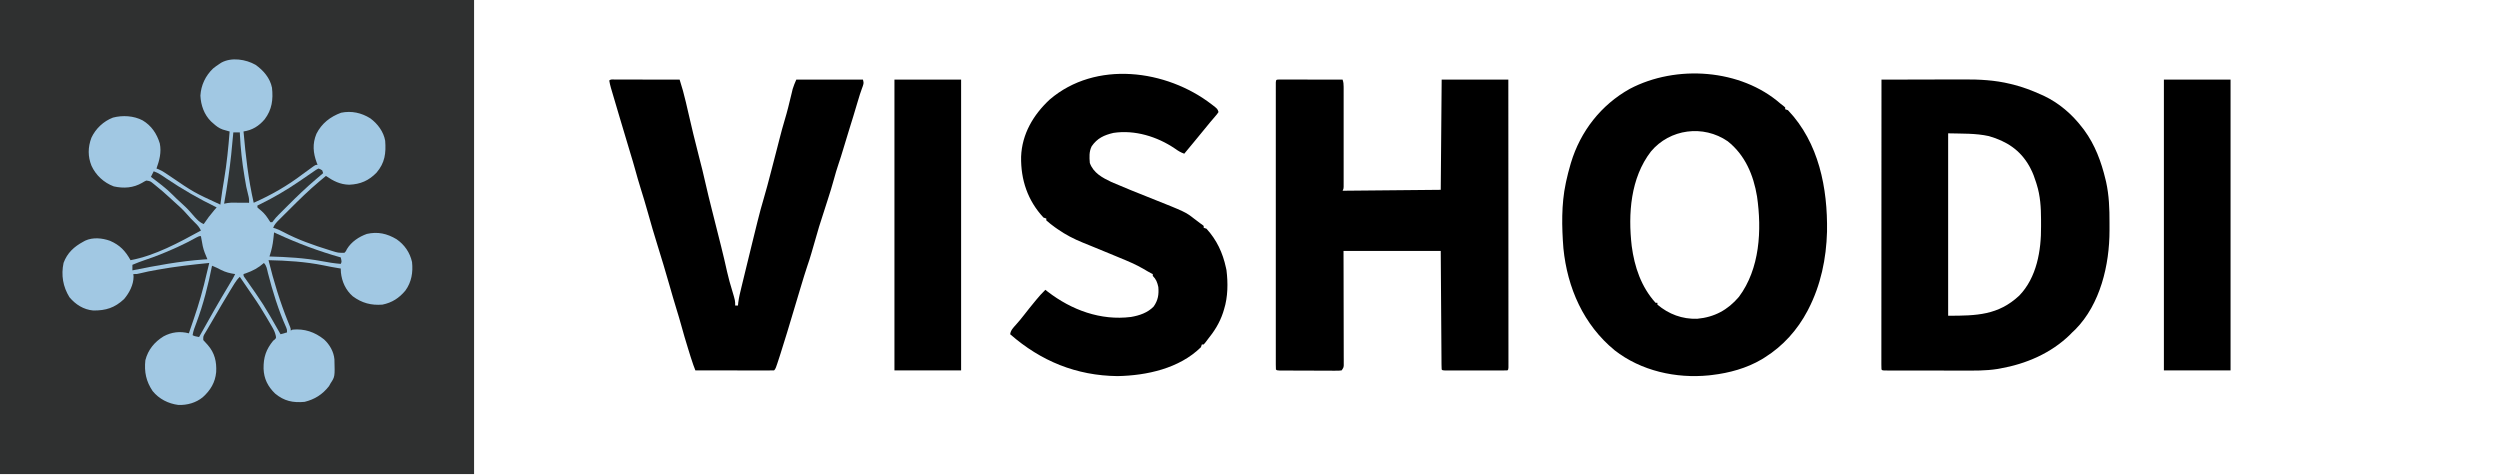
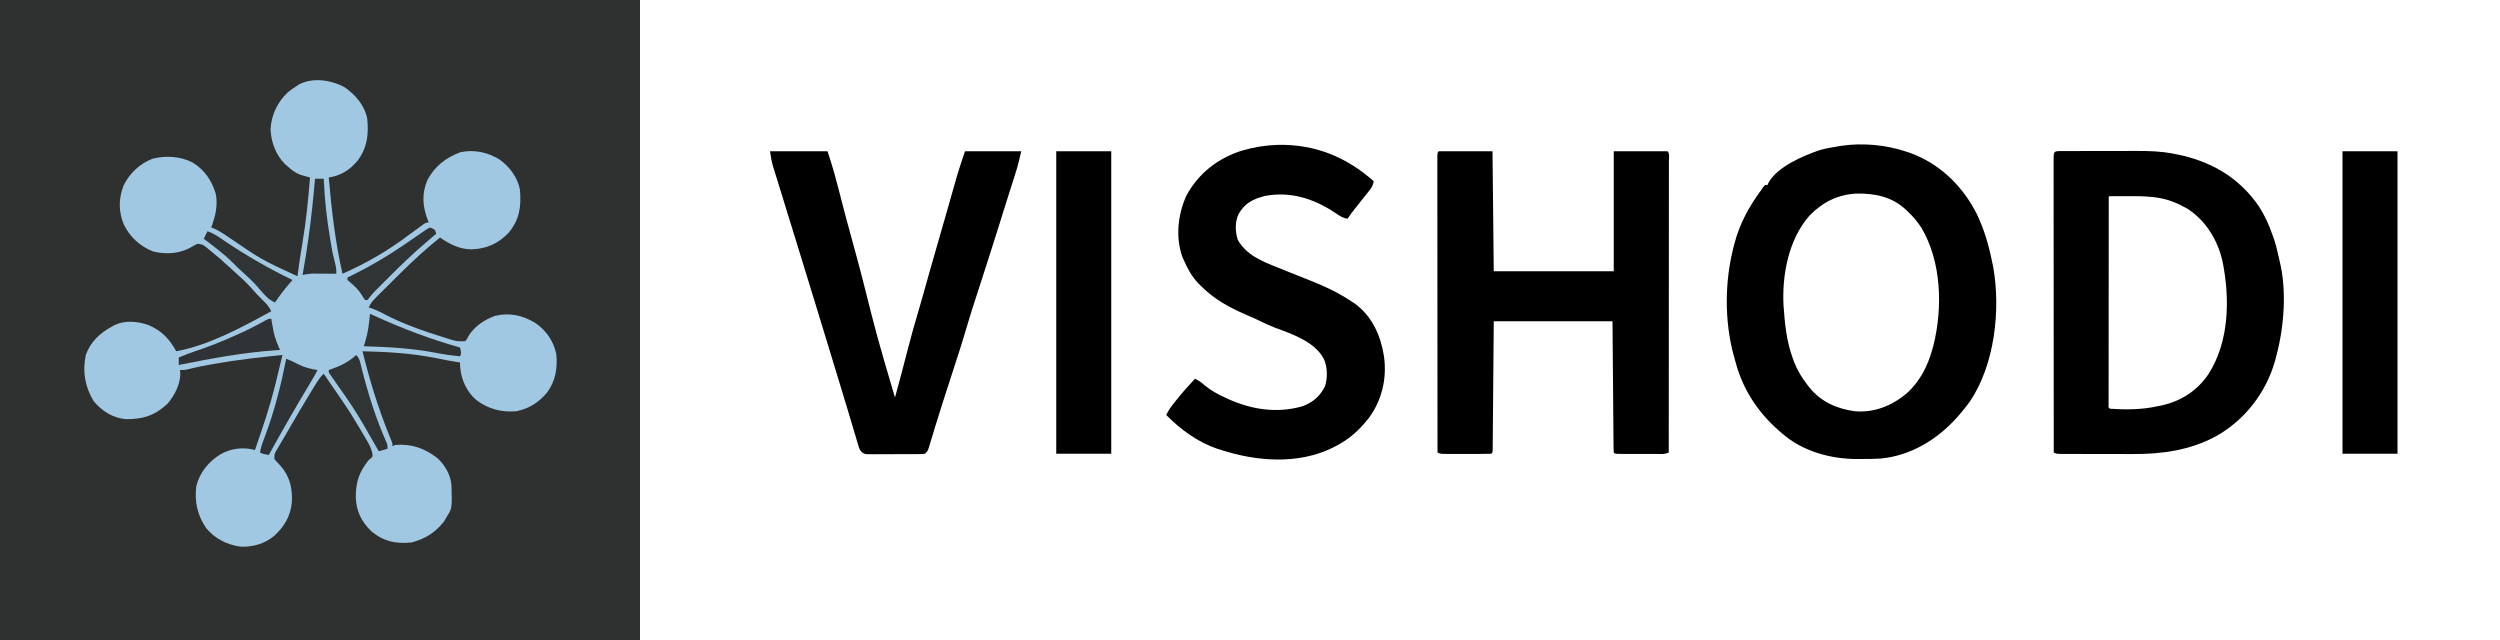
- <svg xmlns="http://www.w3.org/2000/svg" version="1.1" width="2700" height="512">
+ <svg xmlns="http://www.w3.org/2000/svg" version="1.1" width="2000" height="512">
  <path d="M0 0 C168.96 0 337.92 0 512 0 C512 168.96 512 337.92 512 512 C343.04 512 174.08 512 0 512 C0 343.04 0 174.08 0 0 Z " fill="#2F3030" transform="translate(0,0)" />
-   <path d="M0 0 C0.924 0.705 1.849 1.41 2.801 2.137 C3.527 2.752 4.252 3.366 5 4 C5 4.66 5 5.32 5 6 C5.99 6.33 6.98 6.66 8 7 C41.413 42.157 50.947 91.24 50.184 138.199 C49.406 167.305 43.433 196.042 30 222 C29.693 222.593 29.387 223.185 29.071 223.796 C18.334 244.2 2.606 261.772 -17 274 C-18.111 274.695 -19.222 275.39 -20.367 276.105 C-36.557 285.662 -55.431 290.846 -74 293 C-75.083 293.129 -76.166 293.258 -77.281 293.391 C-112.929 296.955 -150.727 288.585 -179.223 266.285 C-212.769 238.684 -230.265 198.953 -234.531 156.137 C-236.315 133.143 -236.819 108.63 -232 86 C-231.823 85.158 -231.646 84.316 -231.464 83.449 C-230.188 77.569 -228.687 71.775 -227 66 C-226.79 65.28 -226.581 64.561 -226.365 63.819 C-216.133 29.809 -193.87 1.265 -162.804 -16.05 C-112.761 -42.392 -43 -37.67 0 0 Z M-140 51.625 C-162.091 80.254 -164.75 118.973 -160.754 153.727 C-157.763 176.319 -150.494 197.857 -135 215 C-134.34 215 -133.68 215 -133 215 C-133 215.66 -133 216.32 -133 217 C-120.778 227.323 -106.108 232.81 -90.055 232.277 C-71.329 230.577 -57.011 222.734 -44.98 208.633 C-22.263 178.172 -20.19 136.493 -25.395 100.25 C-29.191 77.133 -38.289 55.422 -57.062 40.562 C-83.438 22.446 -119.522 27.122 -140 51.625 Z " fill="#000000" transform="translate(1923,112)" />
-   <path d="M0 0 C1.259 0.002 2.518 0.004 3.815 0.007 C4.508 0.007 5.201 0.006 5.914 0.006 C8.214 0.007 10.514 0.015 12.813 0.023 C14.404 0.024 15.994 0.026 17.584 0.027 C21.778 0.031 25.972 0.041 30.166 0.052 C34.442 0.062 38.719 0.066 42.995 0.071 C51.391 0.082 59.788 0.099 68.184 0.12 C69.148 3.012 69.31 4.828 69.311 7.833 C69.316 9.287 69.316 9.287 69.32 10.769 C69.317 12.361 69.317 12.361 69.314 13.986 C69.316 15.664 69.316 15.664 69.319 17.376 C69.323 21.084 69.32 24.792 69.317 28.499 C69.318 31.068 69.319 33.638 69.32 36.207 C69.321 41.595 69.319 46.982 69.315 52.37 C69.309 58.603 69.311 64.836 69.317 71.069 C69.322 77.062 69.321 83.054 69.318 89.046 C69.317 91.599 69.318 94.151 69.321 96.703 C69.323 100.263 69.319 103.824 69.314 107.384 C69.316 108.448 69.318 109.511 69.32 110.607 C69.317 111.573 69.314 112.539 69.311 113.534 C69.311 114.798 69.311 114.798 69.31 116.087 C69.184 118.12 69.184 118.12 68.184 120.12 C103.164 119.79 138.144 119.46 174.184 119.12 C174.679 60.215 174.679 60.215 175.184 0.12 C198.944 0.12 222.704 0.12 247.184 0.12 C247.206 39.978 247.225 79.835 247.235 119.692 C247.237 124.393 247.238 129.093 247.239 133.793 C247.24 135.197 247.24 135.197 247.24 136.629 C247.244 151.802 247.252 166.975 247.261 182.148 C247.271 197.705 247.276 213.262 247.278 228.819 C247.28 238.426 247.284 248.034 247.292 257.641 C247.297 264.22 247.299 270.799 247.298 277.378 C247.297 281.179 247.298 284.981 247.304 288.783 C247.309 292.894 247.307 297.006 247.305 301.117 C247.309 302.94 247.309 302.94 247.313 304.799 C247.311 305.891 247.309 306.984 247.307 308.109 C247.308 309.059 247.308 310.01 247.309 310.989 C247.184 313.12 247.184 313.12 246.184 314.12 C244.012 314.22 241.836 314.248 239.661 314.25 C238.98 314.251 238.298 314.253 237.596 314.255 C235.334 314.259 233.072 314.256 230.809 314.253 C229.244 314.254 227.678 314.255 226.113 314.256 C222.827 314.257 219.542 314.255 216.257 314.251 C212.036 314.245 207.816 314.248 203.595 314.254 C200.361 314.258 197.127 314.257 193.893 314.254 C192.336 314.253 190.78 314.254 189.223 314.257 C187.051 314.259 184.88 314.255 182.708 314.25 C181.469 314.249 180.231 314.248 178.955 314.247 C176.184 314.12 176.184 314.12 175.184 313.12 C175.076 311.463 175.037 309.801 175.026 308.141 C175.011 306.523 175.011 306.523 174.996 304.873 C174.991 303.679 174.985 302.486 174.979 301.257 C174.969 300.008 174.959 298.76 174.949 297.473 C174.923 294.039 174.901 290.606 174.881 287.172 C174.859 283.587 174.832 280.002 174.805 276.418 C174.755 269.625 174.71 262.832 174.667 256.039 C174.608 246.863 174.542 237.687 174.476 228.511 C174.373 214.048 174.279 199.584 174.184 185.12 C139.534 185.12 104.884 185.12 69.184 185.12 C69.208 194.181 69.231 203.242 69.255 212.577 C69.266 219.034 69.276 225.491 69.285 231.947 C69.296 240.318 69.31 248.69 69.335 257.061 C69.355 263.687 69.368 270.314 69.372 276.94 C69.375 280.449 69.381 283.959 69.396 287.468 C69.412 291.383 69.412 295.298 69.411 299.213 C69.419 300.381 69.426 301.548 69.433 302.751 C69.43 303.815 69.428 304.879 69.425 305.976 C69.427 306.902 69.429 307.829 69.43 308.783 C69.184 311.12 69.184 311.12 67.184 314.12 C64.293 314.488 64.293 314.488 60.547 314.477 C59.525 314.48 59.525 314.48 58.482 314.483 C56.225 314.486 53.969 314.467 51.712 314.448 C50.147 314.445 48.583 314.443 47.019 314.443 C43.74 314.438 40.461 314.424 37.181 314.402 C32.969 314.373 28.756 314.362 24.543 314.358 C21.314 314.354 18.084 314.344 14.854 314.332 C13.3 314.326 11.746 314.321 10.193 314.318 C8.026 314.311 5.859 314.297 3.692 314.281 C2.457 314.275 1.221 314.268 -0.051 314.261 C-2.816 314.12 -2.816 314.12 -3.816 313.12 C-3.914 311.458 -3.941 309.792 -3.942 308.127 C-3.944 307.039 -3.947 305.951 -3.949 304.83 C-3.947 303.619 -3.945 302.409 -3.943 301.162 C-3.944 299.888 -3.946 298.614 -3.947 297.301 C-3.952 293.748 -3.95 290.195 -3.946 286.641 C-3.944 282.816 -3.948 278.99 -3.95 275.165 C-3.955 267.664 -3.954 260.164 -3.951 252.663 C-3.949 246.57 -3.948 240.477 -3.95 234.384 C-3.95 233.518 -3.95 232.653 -3.95 231.761 C-3.95 230.003 -3.951 228.245 -3.951 226.487 C-3.954 209.983 -3.951 193.478 -3.945 176.974 C-3.941 162.797 -3.941 148.619 -3.946 134.442 C-3.951 117.998 -3.954 101.555 -3.95 85.112 C-3.95 83.36 -3.95 81.609 -3.95 79.857 C-3.949 78.995 -3.949 78.133 -3.949 77.245 C-3.948 71.155 -3.95 65.066 -3.952 58.977 C-3.955 51.561 -3.954 44.145 -3.949 36.729 C-3.946 32.942 -3.945 29.155 -3.948 25.367 C-3.952 21.271 -3.948 17.175 -3.943 13.079 C-3.945 11.868 -3.947 10.658 -3.949 9.411 C-3.947 8.322 -3.944 7.234 -3.942 6.113 C-3.941 5.166 -3.941 4.219 -3.941 3.244 C-3.748 -0.031 -3.325 0.142 0 0 Z " fill="#000000" transform="translate(1381.816,85.87975)" />
-   <path d="M0 0 C14.196 -0.047 28.392 -0.082 42.589 -0.104 C49.182 -0.114 55.775 -0.128 62.369 -0.151 C68.742 -0.173 75.116 -0.185 81.49 -0.19 C83.91 -0.193 86.331 -0.201 88.752 -0.211 C106.057 -0.286 122.363 0.516 139.25 4.625 C140.308 4.881 141.366 5.137 142.455 5.4 C152.712 7.995 162.363 11.67 172 16 C173.002 16.442 174.003 16.884 175.035 17.34 C191.75 25.207 205.876 37.405 217 52 C217.624 52.81 218.248 53.619 218.891 54.453 C230.667 70.473 237.427 88.818 242 108 C242.306 109.268 242.306 109.268 242.617 110.562 C245.784 124.985 246.326 139.549 246.261 154.257 C246.25 157.129 246.261 160 246.273 162.871 C246.306 199.958 236.323 242.631 209.312 269.875 C208.212 270.921 207.108 271.963 206 273 C204.793 274.238 204.793 274.238 203.562 275.5 C183.002 295.559 156.054 307.069 128 312 C127.063 312.169 126.126 312.339 125.161 312.513 C112.505 314.506 99.853 314.271 87.07 314.23 C84.583 314.229 82.096 314.229 79.609 314.229 C74.43 314.228 69.251 314.219 64.072 314.206 C57.419 314.189 50.767 314.185 44.114 314.186 C38.994 314.185 33.875 314.18 28.755 314.173 C26.3 314.17 23.845 314.168 21.389 314.167 C17.978 314.165 14.568 314.156 11.157 314.145 C10.137 314.146 9.116 314.146 8.065 314.147 C7.143 314.142 6.221 314.138 5.271 314.134 C4.466 314.132 3.66 314.13 2.83 314.129 C1 314 1 314 0 313 C-0.097 311.332 -0.124 309.66 -0.123 307.989 C-0.125 306.896 -0.127 305.804 -0.129 304.679 C-0.126 303.464 -0.123 302.249 -0.12 300.997 C-0.121 299.718 -0.122 298.439 -0.123 297.121 C-0.125 293.555 -0.121 289.988 -0.116 286.422 C-0.112 282.582 -0.113 278.742 -0.114 274.902 C-0.114 268.244 -0.111 261.586 -0.106 254.928 C-0.098 245.301 -0.095 235.674 -0.094 226.048 C-0.092 210.431 -0.085 194.814 -0.075 179.197 C-0.066 164.022 -0.059 148.848 -0.055 133.673 C-0.055 132.738 -0.054 131.804 -0.054 130.841 C-0.053 126.152 -0.052 121.463 -0.05 116.775 C-0.04 77.85 -0.022 38.925 0 0 Z M72 58 C72 123.01 72 188.02 72 255 C102.947 255 126.051 254.363 148.648 233.41 C167.7 213.884 172.609 184.43 172.336 158.231 C172.312 155.803 172.316 153.376 172.322 150.947 C172.301 138.127 171.533 125.431 167.625 113.125 C167.405 112.41 167.185 111.695 166.959 110.959 C165.333 105.788 163.546 100.797 161 96 C160.582 95.206 160.165 94.412 159.734 93.594 C149.814 75.933 135.067 66.465 116 61 C101.649 57.811 86.695 58.42 72 58 Z " fill="#000000" transform="translate(2032,86)" />
  <path d="M0 0 C8.434 5.951 15.721 14.356 17.754 24.75 C19.152 37.529 17.749 48.377 9.887 58.777 C3.579 66.208 -3.366 70.481 -13 72 C-10.728 97.918 -7.817 123.599 -2 149 C16.837 140.692 34.612 130.49 51 118 C53.509 116.15 56.034 114.323 58.562 112.5 C59.172 112.054 59.781 111.607 60.408 111.147 C64.771 108 64.771 108 67 108 C66.711 107.285 66.422 106.569 66.125 105.832 C62.114 95.065 61.272 85.266 65.742 74.496 C71.438 63.193 80.698 56.075 92.375 51.75 C103.502 49.448 114.291 51.755 123.938 57.812 C131.811 63.585 138.275 72.19 140 82 C140.997 95.452 139.749 105.777 130.688 116.438 C122.255 125.12 113.244 129.006 101.125 129.5 C91.342 129.287 83.926 125.455 76 120 C74.101 121.579 72.206 123.163 70.312 124.75 C69.546 125.386 69.546 125.386 68.764 126.035 C57.549 135.458 47.089 145.725 36.739 156.076 C34.781 158.031 32.816 159.979 30.85 161.926 C29.593 163.179 28.337 164.433 27.082 165.688 C26.207 166.552 26.207 166.552 25.315 167.433 C22.667 170.096 20.367 172.459 19 176 C19.851 176.258 20.702 176.516 21.578 176.781 C24.512 177.826 27.151 179.049 29.893 180.512 C45.659 188.9 62.724 194.856 79.75 200.125 C80.696 200.42 81.641 200.716 82.615 201.02 C89.198 203.072 89.198 203.072 96 203 C97.629 201.327 97.629 201.327 98.688 199 C103.423 191.149 111.614 185.672 120.211 182.629 C132.065 179.956 142.017 182.254 152.273 188.352 C160.916 194.279 166.728 202.775 169 213 C170.197 224.15 168.46 234.699 161.789 243.867 C155.003 251.957 147.397 256.889 137 259 C124.796 259.931 114.877 257.3 105 250 C97.392 243.384 93.218 234.219 92.188 224.25 C92.105 222.834 92.034 221.418 92 220 C91.308 219.89 90.616 219.781 89.902 219.668 C84.317 218.763 78.783 217.75 73.25 216.562 C53.637 212.636 33.965 211.421 14 211 C19.626 233.888 26.392 256.001 35.207 277.868 C35.572 278.775 35.936 279.683 36.312 280.617 C36.639 281.418 36.965 282.218 37.301 283.042 C38 285 38 285 38 287 C38.66 286.67 39.32 286.34 40 286 C52.952 284.812 63.897 288.555 74.004 296.594 C80.003 302.088 84.47 309.846 85.177 318.055 C85.707 336.85 85.707 336.85 81 344 C80.443 345.011 79.886 346.021 79.312 347.062 C72.236 356.051 64.014 361.267 53 364 C40.35 365.176 30.918 363.175 21.105 355.047 C13.265 347.424 9.033 339.067 8.65 328.173 C8.503 315.891 11.256 307.592 19 298 C19.588 297.535 20.176 297.069 20.781 296.59 C22.307 294.969 22.307 294.969 21.765 292.26 C20.951 288.791 19.76 286.329 17.973 283.254 C17.351 282.177 16.728 281.1 16.087 279.99 C15.419 278.859 14.751 277.728 14.062 276.562 C13.372 275.382 12.681 274.2 11.991 273.019 C7.368 265.149 2.569 257.444 -2.645 249.953 C-4.276 247.602 -5.888 245.239 -7.5 242.875 C-10.658 238.244 -13.826 233.62 -17 229 C-19.312 231.161 -20.982 233.355 -22.645 236.043 C-23.149 236.857 -23.654 237.672 -24.175 238.51 C-24.985 239.836 -24.985 239.836 -25.812 241.188 C-26.381 242.112 -26.949 243.036 -27.534 243.988 C-33.63 253.95 -39.535 264.021 -45.353 274.148 C-46.943 276.902 -48.557 279.641 -50.176 282.379 C-51.118 284.002 -52.06 285.626 -53 287.25 C-53.44 287.982 -53.88 288.715 -54.333 289.469 C-56.567 293.146 -56.567 293.146 -56.457 297.266 C-54.928 299.086 -53.36 300.809 -51.688 302.5 C-44.104 311.146 -41.936 320.589 -42.527 331.812 C-43.554 343.089 -48.698 351.51 -57 359 C-64.352 365.042 -73.945 367.714 -83.406 367.34 C-94.294 365.913 -104.144 360.939 -111.137 352.387 C-118.221 341.886 -120.367 331.62 -119 319 C-116.124 307.709 -109.114 299.264 -99.273 293.219 C-90.681 288.613 -81.497 287.473 -72 290 C-71.603 288.799 -71.206 287.597 -70.797 286.359 C-69.486 282.42 -68.132 278.498 -66.766 274.578 C-61.103 258.168 -56.475 241.838 -52.66 224.896 C-51.829 221.249 -50.926 217.624 -50 214 C-68.351 215.805 -86.594 217.863 -104.75 221.125 C-105.823 221.317 -105.823 221.317 -106.917 221.513 C-115.859 223.115 -115.859 223.115 -124.703 225.18 C-128 226 -128 226 -132 226 C-131.917 226.928 -131.835 227.856 -131.75 228.812 C-131.785 237.586 -136.412 246.445 -142 253 C-152.037 262.404 -161.691 265.49 -175.336 265.332 C-185.784 264.385 -194.316 258.93 -201 251 C-208.063 239.549 -210.127 227.136 -207.352 213.91 C-203.351 203.088 -195.983 196.37 -186 191 C-185.343 190.638 -184.685 190.276 -184.008 189.902 C-175.635 186.039 -165.635 187.065 -157.188 190.062 C-146.456 194.744 -140.707 200.853 -135 211 C-108.435 206.071 -82.477 191.83 -59 179 C-60.71 175.336 -62.76 173.065 -65.688 170.25 C-68.726 167.281 -71.652 164.323 -74.375 161.062 C-78.659 156.065 -83.583 151.759 -88.476 147.376 C-89.906 146.085 -91.317 144.774 -92.727 143.461 C-97.824 138.724 -103.065 134.217 -108.5 129.875 C-109.1 129.389 -109.7 128.903 -110.318 128.402 C-113.736 125.615 -113.736 125.615 -118 125 C-120.15 126.022 -120.15 126.022 -122.375 127.375 C-131.917 132.982 -142.297 133.697 -153.121 131.312 C-163.793 127.317 -172.435 119.36 -177.188 109.023 C-181.245 98.919 -181.086 89.073 -177.328 78.859 C-172.717 68.932 -164.234 60.913 -154 57 C-143.535 54.294 -131.579 54.968 -122 60 C-112.446 65.636 -106.613 74.413 -103.414 84.926 C-101.507 94.477 -103.757 103.025 -107 112 C-106.261 112.276 -105.522 112.552 -104.76 112.836 C-102.215 113.909 -100.128 115.087 -97.84 116.617 C-97.057 117.136 -96.274 117.654 -95.467 118.188 C-94.632 118.745 -93.798 119.301 -92.938 119.875 C-66.68 137.786 -66.68 137.786 -38 151 C-37.853 149.793 -37.853 149.793 -37.703 148.562 C-36.66 140.359 -35.388 132.215 -34 124.062 C-31.079 106.757 -29.363 89.493 -28 72 C-28.674 71.814 -29.348 71.628 -30.042 71.436 C-30.933 71.181 -31.824 70.927 -32.742 70.664 C-33.622 70.416 -34.503 70.168 -35.41 69.913 C-39.647 68.42 -42.709 65.999 -46 63 C-47.038 62.078 -47.038 62.078 -48.098 61.137 C-55.502 53.788 -59.098 43.675 -59.562 33.312 C-58.925 22.002 -54.04 11.753 -45.863 3.965 C-43.651 2.147 -41.407 0.549 -39 -1 C-38.348 -1.434 -37.695 -1.869 -37.023 -2.316 C-25.988 -8.431 -10.486 -5.968 0 0 Z " fill="#A1C8E3" transform="translate(276,70)" />
-   <path d="M0 0 C0.617 0.472 1.234 0.944 1.87 1.431 C6.255 4.889 6.255 4.889 7.375 8.25 C5.82 10.562 5.82 10.562 3.5 13.25 C2.241 14.731 2.241 14.731 0.957 16.242 C0.105 17.235 -0.747 18.227 -1.625 19.25 C-3.026 20.954 -4.422 22.662 -5.812 24.375 C-9.824 29.278 -13.848 34.172 -17.875 39.062 C-18.761 40.139 -18.761 40.139 -19.665 41.237 C-22.972 45.252 -26.291 49.257 -29.625 53.25 C-33.511 51.869 -36.481 50.038 -39.812 47.625 C-58.889 34.735 -83.089 27.281 -106.121 30.781 C-116.225 33.149 -123.607 36.515 -129.625 45.25 C-132.501 51.003 -132.14 56.962 -131.625 63.25 C-127.783 74.009 -118.135 79.155 -108.329 83.817 C-94.424 89.866 -80.331 95.447 -66.245 101.059 C-28.192 116.233 -28.192 116.233 -18.812 123.562 C-18.255 123.978 -17.697 124.394 -17.123 124.822 C-15.613 125.951 -14.118 127.1 -12.625 128.25 C-11.837 128.8 -11.05 129.351 -10.238 129.918 C-9.706 130.358 -9.174 130.797 -8.625 131.25 C-8.625 131.91 -8.625 132.57 -8.625 133.25 C-7.635 133.58 -6.645 133.91 -5.625 134.25 C5.433 146.371 11.938 160.283 15.375 176.25 C15.665 177.58 15.665 177.58 15.961 178.938 C17.691 192.782 17.548 207.88 13.375 221.25 C13.011 222.437 12.648 223.624 12.273 224.848 C8.515 236.184 2.834 245.03 -4.625 254.25 C-5.388 255.261 -6.151 256.271 -6.938 257.312 C-7.494 257.952 -8.051 258.591 -8.625 259.25 C-9.285 259.25 -9.945 259.25 -10.625 259.25 C-10.955 260.24 -11.285 261.23 -11.625 262.25 C-34.985 285.195 -70.137 292.833 -101.688 293.438 C-146.138 292.957 -184.433 277.251 -217.625 248.25 C-217.14 243.894 -214.285 241.203 -211.5 238.062 C-210.482 236.888 -209.465 235.712 -208.449 234.535 C-207.957 233.967 -207.465 233.399 -206.958 232.813 C-205.345 230.922 -203.818 228.978 -202.312 227 C-198.803 222.423 -195.157 217.96 -191.5 213.5 C-190.602 212.399 -190.602 212.399 -189.686 211.276 C-186.496 207.397 -183.251 203.726 -179.625 200.25 C-178.331 201.267 -178.331 201.267 -177.012 202.305 C-151.313 222.072 -119.883 233.711 -87.125 229.562 C-78.073 228.019 -69.066 225.013 -62.625 218.25 C-57.912 211.493 -56.952 205.327 -57.625 197.25 C-58.734 192.262 -59.976 188.838 -63.625 185.25 C-63.625 184.59 -63.625 183.93 -63.625 183.25 C-64.159 182.995 -64.693 182.74 -65.242 182.478 C-68.155 180.977 -70.931 179.286 -73.746 177.609 C-82.065 172.779 -90.803 169.147 -99.688 165.5 C-101.359 164.805 -103.031 164.109 -104.702 163.413 C-111.833 160.445 -118.978 157.511 -126.128 154.59 C-128.119 153.776 -130.11 152.96 -132.101 152.144 C-134.49 151.164 -136.881 150.195 -139.276 149.231 C-148.909 145.301 -157.921 140.676 -166.438 134.688 C-167.475 133.964 -168.513 133.241 -169.582 132.496 C-172.725 130.176 -175.718 127.861 -178.625 125.25 C-178.625 124.59 -178.625 123.93 -178.625 123.25 C-179.615 122.92 -180.605 122.59 -181.625 122.25 C-198.721 103.883 -206.267 81.477 -205.832 56.531 C-204.924 31.978 -192.657 11.245 -174.965 -5.227 C-125.275 -47.818 -48.9 -37.725 0 0 Z " fill="#000000" transform="translate(1308.625,112.75)" />
-   <path d="M0 0 C0.698 0.004 1.395 0.007 2.114 0.011 C3.212 0.011 3.212 0.011 4.331 0.01 C6.761 0.011 9.19 0.019 11.62 0.027 C13.3 0.029 14.98 0.03 16.66 0.031 C21.091 0.035 25.521 0.045 29.952 0.056 C34.469 0.066 38.987 0.071 43.505 0.076 C52.375 0.086 61.246 0.103 70.116 0.124 C72.666 8.132 74.951 16.126 76.815 24.32 C77.303 26.422 77.79 28.524 78.278 30.626 C78.527 31.707 78.776 32.789 79.032 33.903 C82.848 50.465 86.753 66.994 91.053 83.437 C93.56 93.026 95.969 102.617 98.101 112.298 C100.205 121.741 102.574 131.117 104.928 140.499 C105.145 141.363 105.362 142.226 105.585 143.116 C107.475 150.648 109.373 158.178 111.272 165.708 C112.326 169.888 113.378 174.069 114.428 178.249 C114.594 178.905 114.759 179.562 114.929 180.237 C117.222 189.366 119.358 198.518 121.388 207.707 C122.959 214.701 124.892 221.549 127.003 228.398 C130.116 238.819 130.116 238.819 130.116 244.124 C131.106 244.124 132.096 244.124 133.116 244.124 C133.223 243.053 133.33 241.982 133.44 240.878 C134.158 235.171 135.559 229.643 136.925 224.062 C137.207 222.893 137.489 221.725 137.78 220.521 C138.543 217.372 139.309 214.224 140.077 211.076 C140.715 208.461 141.35 205.846 141.985 203.23 C144.018 194.859 146.065 186.491 148.116 178.124 C148.381 177.041 148.647 175.958 148.92 174.841 C150.295 169.235 151.675 163.63 153.066 158.028 C153.466 156.416 153.866 154.804 154.264 153.192 C156.393 144.581 158.685 136.047 161.226 127.549 C163.649 119.415 165.788 111.211 167.928 102.999 C168.363 101.342 168.797 99.685 169.232 98.028 C171.297 90.145 173.344 82.257 175.366 74.363 C175.541 73.68 175.716 72.997 175.896 72.294 C176.067 71.624 176.239 70.955 176.416 70.265 C176.584 69.608 176.752 68.952 176.925 68.276 C177.261 66.967 177.596 65.659 177.931 64.351 C179.728 57.341 181.568 50.359 183.678 43.437 C186.351 34.659 188.486 25.752 190.618 16.829 C190.898 15.676 191.179 14.523 191.468 13.335 C191.713 12.307 191.959 11.279 192.212 10.22 C193.223 6.756 194.695 3.441 196.116 0.124 C219.876 0.124 243.636 0.124 268.116 0.124 C269.449 4.124 268.403 5.802 266.991 9.749 C266.512 11.124 266.035 12.499 265.561 13.874 C265.317 14.583 265.072 15.292 264.82 16.023 C263.743 19.238 262.801 22.491 261.866 25.749 C259.207 34.954 256.345 44.093 253.493 53.239 C251.238 60.479 249.022 67.729 246.866 74.999 C245.198 80.623 243.445 86.197 241.553 91.749 C239.807 96.901 238.277 102.063 236.866 107.312 C234.763 115.097 232.353 122.766 229.866 130.437 C220.585 158.928 220.585 158.928 212.382 187.742 C211.132 192.273 209.6 196.707 208.099 201.16 C205.775 208.084 203.655 215.067 201.553 222.062 C201.127 223.476 200.7 224.889 200.272 226.303 C197.871 234.257 195.49 242.217 193.116 250.179 C188.518 265.592 183.913 280.998 178.991 296.312 C178.625 297.451 178.259 298.59 177.881 299.764 C173.752 312.488 173.752 312.488 172.116 314.124 C169.469 314.22 166.847 314.25 164.2 314.238 C163.371 314.238 162.541 314.238 161.687 314.238 C158.933 314.238 156.179 314.23 153.425 314.222 C151.52 314.22 149.616 314.219 147.712 314.218 C142.689 314.214 137.667 314.204 132.645 314.193 C127.524 314.183 122.403 314.178 117.282 314.173 C107.227 314.163 97.171 314.145 87.116 314.124 C86.638 312.86 86.161 311.595 85.684 310.33 C85.285 309.273 85.285 309.273 84.878 308.195 C83.837 305.368 82.926 302.509 82.03 299.632 C81.659 298.442 81.289 297.252 80.907 296.025 C80.522 294.779 80.137 293.533 79.741 292.249 C79.541 291.604 79.341 290.959 79.135 290.294 C76.603 282.112 74.159 273.915 71.922 265.648 C70.335 259.811 68.584 254.031 66.803 248.249 C64.133 239.57 61.591 230.861 59.116 222.124 C55 207.616 50.629 193.195 46.147 178.796 C42.51 167.086 39.021 155.357 35.765 143.535 C33.332 134.759 30.665 126.064 27.958 117.369 C25.854 110.588 23.869 103.79 22.012 96.938 C20.465 91.274 18.776 85.661 17.05 80.05 C12.933 66.592 8.936 53.1 4.952 39.602 C3.929 36.135 2.903 32.669 1.876 29.204 C1.075 26.498 0.276 23.792 -0.522 21.086 C-1.082 19.191 -1.644 17.296 -2.206 15.401 C-2.544 14.255 -2.881 13.108 -3.229 11.927 C-3.526 10.923 -3.822 9.92 -4.128 8.887 C-4.835 6.302 -5.482 3.774 -5.884 1.124 C-4.222 -0.537 -2.219 0.005 0 0 Z " fill="#000000" transform="translate(663.884,85.87558)" />
-   <path d="M0 0 C23.76 0 47.52 0 72 0 C72 103.62 72 207.24 72 314 C48.24 314 24.48 314 0 314 C0 210.38 0 106.76 0 0 Z " fill="#000000" transform="translate(2337,86)" />
-   <path d="M0 0 C23.76 0 47.52 0 72 0 C72 103.62 72 207.24 72 314 C48.24 314 24.48 314 0 314 C0 210.38 0 106.76 0 0 Z " fill="#000000" transform="translate(966,86)" />
+   <path d="M0 0 C0.991 0.315 1.983 0.629 3.004 0.953 C27.215 9.39 45.922 27.386 57.375 50.062 C63.299 62.329 66.934 74.848 69.625 88.153 C69.926 89.634 70.247 91.111 70.574 92.586 C76.654 127.059 71.766 170.815 51.801 200.387 C49.626 203.351 47.371 206.191 45 209 C44.268 209.871 43.536 210.743 42.781 211.641 C26.824 229.957 5.195 243.511 -19.467 245.841 C-24.581 246.162 -29.69 246.185 -34.812 246.188 C-35.911 246.2 -37.01 246.212 -38.143 246.225 C-59.279 246.262 -81.796 240.145 -98 226 C-98.773 225.345 -99.547 224.69 -100.344 224.016 C-118.057 208.598 -130.236 189.826 -136 167 C-136.327 165.854 -136.655 164.708 -136.992 163.527 C-144.582 135.758 -144.3 103.769 -137 76 C-136.82 75.295 -136.639 74.59 -136.453 73.863 C-132.271 57.94 -124.764 44.173 -115 31 C-114.46 30.221 -113.92 29.443 -113.363 28.641 C-112.913 28.099 -112.464 27.558 -112 27 C-111.34 27 -110.68 27 -110 27 C-109.755 26.426 -109.51 25.853 -109.258 25.262 C-101.99 12.193 -81.527 3.674 -68 -1 C-63.059 -2.346 -58.059 -3.215 -53 -4 C-52.237 -4.131 -51.474 -4.263 -50.688 -4.398 C-34.05 -6.803 -15.907 -5.203 0 0 Z M-76.375 51.434 C-93.119 70.469 -98.48 98.804 -97.173 123.547 C-96.183 137.591 -94.838 151.701 -90 165 C-89.63 166.04 -89.26 167.081 -88.879 168.152 C-86.173 175.188 -82.641 181.076 -78 187 C-77.182 188.065 -77.182 188.065 -76.348 189.152 C-67.07 200.526 -54.363 206.129 -40 208 C-24.654 209.266 -10.67 203.671 1 194 C11.832 184.435 18.212 171.875 22 158 C22.383 156.639 22.383 156.639 22.773 155.25 C30.261 125.004 29.264 88.327 13 61 C9.813 56.163 6.254 51.943 2 48 C1.5 47.518 1 47.036 0.484 46.539 C-10.626 36.311 -23.88 33.697 -38.512 33.852 C-53.565 34.492 -65.932 40.732 -76.375 51.434 Z " fill="#000000" transform="translate(1524,121)" />
+   <path d="M0 0 C0.743 0 1.485 0.001 2.251 0.001 C3.419 -0.004 3.419 -0.004 4.612 -0.009 C7.206 -0.018 9.8 -0.02 12.394 -0.021 C14.2 -0.025 16.006 -0.028 17.812 -0.031 C21.612 -0.037 25.412 -0.039 29.212 -0.039 C34.05 -0.039 38.888 -0.052 43.726 -0.069 C47.465 -0.081 51.204 -0.083 54.943 -0.082 C56.724 -0.083 58.505 -0.088 60.286 -0.095 C70.325 -0.135 79.925 0.185 89.816 2.147 C90.898 2.359 91.98 2.57 93.094 2.789 C119.833 8.258 142.387 21.455 157.902 44.205 C162.638 51.537 166.003 58.901 168.816 67.147 C169.113 67.972 169.409 68.797 169.715 69.647 C171.247 74.015 172.411 78.383 173.347 82.916 C173.65 84.358 173.982 85.794 174.347 87.221 C180.396 111.283 178.205 140.36 171.816 164.147 C171.42 165.695 171.42 165.695 171.015 167.276 C163.865 192.948 146.956 214.959 123.742 228.076 C102.842 239.378 80.419 242.483 57.019 242.377 C55.25 242.376 53.482 242.375 51.713 242.376 C48.039 242.374 44.364 242.366 40.69 242.352 C35.976 242.335 31.262 242.332 26.547 242.332 C22.91 242.332 19.273 242.327 15.635 242.319 C13.895 242.316 12.155 242.314 10.415 242.313 C7.998 242.311 5.582 242.303 3.165 242.292 C2.446 242.292 1.727 242.293 0.986 242.293 C-3.955 242.261 -3.955 242.261 -6.184 241.147 C-6.207 210.589 -6.224 180.032 -6.235 149.474 C-6.236 145.87 -6.237 142.266 -6.239 138.663 C-6.239 137.945 -6.239 137.228 -6.24 136.488 C-6.244 124.856 -6.252 113.223 -6.261 101.59 C-6.27 89.663 -6.276 77.736 -6.278 65.809 C-6.279 59.106 -6.282 52.402 -6.29 45.699 C-6.296 39.398 -6.298 33.097 -6.297 26.796 C-6.297 24.476 -6.299 22.156 -6.303 19.836 C-6.308 16.683 -6.307 13.531 -6.304 10.378 C-6.307 9.447 -6.31 8.516 -6.313 7.557 C-6.295 0.04 -6.295 0.04 0 0 Z M37.816 36.147 C37.793 58.164 37.775 80.182 37.764 102.199 C37.759 112.422 37.752 122.644 37.741 132.867 C37.731 141.773 37.724 150.68 37.722 159.586 C37.721 164.305 37.718 169.024 37.71 173.743 C37.704 178.179 37.702 182.615 37.703 187.052 C37.703 188.685 37.701 190.318 37.697 191.951 C37.692 194.171 37.693 196.391 37.696 198.61 C37.695 199.856 37.694 201.101 37.693 202.384 C37.501 205.056 37.501 205.056 38.816 206.147 C51.372 206.975 64.507 206.911 76.816 204.147 C77.811 203.952 78.806 203.757 79.832 203.557 C95.664 200.126 108.829 191.624 117.814 178.079 C134.365 151.963 134.788 117.615 128.816 88.147 C124.886 71.099 115.664 55.799 100.816 46.147 C92.907 41.672 84.878 38.298 75.816 37.147 C75.113 37.055 74.41 36.963 73.685 36.869 C66.185 36.01 58.733 36.034 51.191 36.084 C49.256 36.091 49.256 36.091 47.281 36.098 C44.126 36.109 40.971 36.126 37.816 36.147 Z " fill="#000000" transform="translate(1649.184,120.8534)" />
+   <path d="M0 0 C14.19 0 28.38 0 43 0 C43.33 31.68 43.66 63.36 44 96 C75.68 96 107.36 96 140 96 C140 64.32 140 32.64 140 0 C154.19 0 168.38 0 183 0 C184.932 1.932 184.123 4.84 184.129 7.411 C184.126 8.342 184.123 9.272 184.12 10.232 C184.122 11.703 184.122 11.703 184.123 13.204 C184.125 16.518 184.119 19.831 184.114 23.145 C184.113 25.509 184.113 27.874 184.114 30.239 C184.114 36.01 184.11 41.782 184.104 47.554 C184.096 54.267 184.095 60.981 184.094 67.695 C184.092 79.668 184.085 91.641 184.075 103.615 C184.066 115.248 184.059 126.882 184.055 138.516 C184.055 139.232 184.054 139.949 184.054 140.687 C184.053 144.282 184.052 147.877 184.05 151.472 C184.04 181.315 184.022 211.157 184 241 C180.572 242.714 176.642 242.141 172.871 242.133 C171.966 242.134 171.061 242.135 170.129 242.136 C168.215 242.136 166.301 242.135 164.387 242.13 C161.446 242.125 158.505 242.13 155.564 242.137 C153.708 242.136 151.852 242.135 149.996 242.133 C148.668 242.136 148.668 242.136 147.313 242.139 C141.115 242.115 141.115 242.115 140 241 C139.893 239.634 139.853 238.263 139.842 236.894 C139.827 235.566 139.827 235.566 139.812 234.212 C139.806 233.234 139.801 232.256 139.795 231.248 C139.785 230.224 139.775 229.199 139.765 228.144 C139.733 224.741 139.708 221.337 139.684 217.934 C139.663 215.581 139.642 213.228 139.621 210.876 C139.565 204.669 139.516 198.463 139.468 192.257 C139.409 184.818 139.343 177.38 139.277 169.941 C139.179 158.627 139.091 147.314 139 136 C107.65 136 76.3 136 44 136 C43.939 143.568 43.879 151.136 43.816 158.934 C43.776 163.714 43.735 168.495 43.693 173.275 C43.627 180.871 43.562 188.468 43.503 196.064 C43.455 202.185 43.403 208.305 43.347 214.426 C43.327 216.767 43.308 219.108 43.291 221.449 C43.267 224.715 43.237 227.981 43.205 231.248 C43.2 232.226 43.194 233.204 43.188 234.212 C43.173 235.539 43.173 235.539 43.158 236.894 C43.152 237.667 43.145 238.44 43.139 239.237 C43 241 43 241 42 242 C38.994 242.101 36.011 242.14 33.004 242.133 C32.1 242.134 31.196 242.135 30.265 242.136 C28.349 242.136 26.433 242.135 24.517 242.13 C21.579 242.125 18.64 242.13 15.701 242.137 C13.844 242.136 11.986 242.135 10.129 242.133 C8.804 242.136 8.804 242.136 7.452 242.139 C1.23 242.115 1.23 242.115 -1 241 C-1.023 210.442 -1.04 179.885 -1.051 149.327 C-1.052 145.724 -1.054 142.12 -1.055 138.516 C-1.055 137.798 -1.055 137.081 -1.056 136.342 C-1.06 124.709 -1.068 113.076 -1.077 101.444 C-1.086 89.517 -1.092 77.589 -1.094 65.662 C-1.095 58.959 -1.098 52.256 -1.106 45.553 C-1.112 39.252 -1.115 32.951 -1.113 26.649 C-1.113 24.329 -1.115 22.009 -1.119 19.689 C-1.124 16.537 -1.123 13.384 -1.12 10.232 C-1.123 9.301 -1.126 8.37 -1.129 7.411 C-1.114 1.114 -1.114 1.114 0 0 Z " fill="#000000" transform="translate(1151,121)" />
+   <path d="M0 0 C29.436 -0.628 54.766 9.589 76.73 29.113 C76.123 32.447 74.983 34.372 72.855 36.988 C72.235 37.762 71.615 38.535 70.977 39.332 C70.235 40.25 69.494 41.168 68.73 42.113 C66.786 44.566 64.852 47.027 62.918 49.488 C62.198 50.399 62.198 50.399 61.463 51.328 C59.455 53.874 57.531 56.413 55.73 59.113 C51.579 58.5 48.504 56.153 45.105 53.863 C28.352 42.883 10.015 37.117 -10.176 40.832 C-19.993 43.433 -26.08 46.379 -31.324 55.148 C-34.412 61.567 -34.159 69.257 -32.082 75.926 C-25.089 88.224 -12.785 93.091 -0.165 98.11 C2.093 99.008 4.346 99.921 6.597 100.837 C13.131 103.489 19.679 106.099 26.246 108.668 C37.742 113.194 48.414 118.278 58.73 125.113 C59.705 125.758 60.68 126.402 61.684 127.066 C75.551 137.191 82.349 152.738 84.919 169.213 C87.397 186.823 83.321 204.31 72.68 218.668 C64.747 228.62 57.092 235.56 45.793 241.301 C45.137 241.634 44.481 241.968 43.804 242.311 C16.192 255.866 -16.83 253.291 -45.27 244.113 C-46.36 243.778 -47.451 243.443 -48.574 243.098 C-64.106 237.802 -77.836 227.706 -89.27 216.113 C-87.554 212.147 -84.934 208.911 -82.27 205.551 C-81.788 204.94 -81.306 204.328 -80.809 203.699 C-76.214 197.932 -71.321 192.483 -66.27 187.113 C-63.056 188.544 -60.814 190.334 -58.207 192.676 C-53.392 196.603 -48.32 199.285 -42.707 201.926 C-41.916 202.298 -41.125 202.671 -40.31 203.055 C-21.126 211.827 -0.821 214.978 19.73 209.113 C28.046 206.015 33.819 201.081 37.73 193.113 C39.901 186.358 39.777 177.511 36.73 171.113 C29.494 157.509 11.642 151.411 -2.012 146.379 C-6.212 144.747 -10.265 142.847 -14.328 140.908 C-17.782 139.263 -21.249 137.675 -24.766 136.168 C-38.486 130.283 -50.572 123.792 -61.27 113.113 C-61.99 112.404 -62.711 111.695 -63.453 110.965 C-68.822 105.342 -72.16 99.205 -75.27 92.113 C-75.63 91.308 -75.991 90.502 -76.363 89.672 C-81.974 73.832 -80.002 55.639 -73.152 40.633 C-63.612 22.799 -47.709 10.486 -28.479 4.546 C-18.874 1.746 -9.984 0.346 0 0 Z " fill="#000000" transform="translate(1022.27,115.8867)" />
+   <path d="M0 0 C15.18 0 30.36 0 46 0 C47.874 5.621 49.685 11.173 51.25 16.875 C51.457 17.623 51.664 18.372 51.877 19.143 C54.147 27.422 56.274 35.739 58.415 44.053 C60.034 50.323 61.683 56.58 63.438 62.812 C65.632 70.607 67.73 78.425 69.812 86.25 C69.983 86.892 70.154 87.534 70.33 88.196 C71.383 92.151 72.434 96.106 73.485 100.062 C85.75 148.823 85.75 148.823 100 197 C103.619 183.665 107.19 170.321 110.625 156.938 C113.027 147.604 115.589 138.345 118.369 129.118 C119.57 125.088 120.721 121.044 121.875 117 C122.125 116.126 122.374 115.252 122.631 114.351 C124.591 107.47 126.516 100.579 128.438 93.688 C130.903 84.852 133.431 76.036 136.019 67.235 C138.025 60.393 139.988 53.539 141.934 46.68 C142.464 44.812 142.994 42.945 143.525 41.078 C144.317 38.289 145.107 35.5 145.894 32.71 C146.637 30.075 147.385 27.442 148.133 24.809 C148.347 24.043 148.562 23.278 148.783 22.49 C150.948 14.893 153.492 7.523 156 0 C170.85 0 185.7 0 201 0 C199.739 5.673 198.495 10.926 196.75 16.41 C196.536 17.087 196.322 17.764 196.101 18.461 C195.404 20.663 194.702 22.863 194 25.062 C193.506 26.621 193.011 28.18 192.518 29.739 C191.759 32.137 190.999 34.535 190.238 36.932 C188.612 42.058 186.999 47.189 185.402 52.324 C185.197 52.985 184.991 53.646 184.78 54.327 C184.369 55.646 183.959 56.965 183.549 58.284 C178.089 75.833 172.435 93.318 166.768 110.802 C161.48 127 161.48 127 156.562 143.312 C154.3 151.201 151.778 159.005 149.25 166.812 C148.926 167.815 148.926 167.815 148.595 168.837 C147.494 172.236 146.391 175.634 145.288 179.033 C143.33 185.061 141.382 191.092 139.438 197.125 C139.076 198.246 138.714 199.367 138.341 200.522 C136.351 206.71 134.405 212.909 132.508 219.125 C132.199 220.133 132.199 220.133 131.884 221.161 C130.888 224.418 129.897 227.676 128.918 230.938 C128.388 232.674 128.388 232.674 127.848 234.445 C127.538 235.472 127.229 236.498 126.91 237.555 C126 240 126 240 124 242 C121.919 242.261 121.919 242.261 119.323 242.275 C118.351 242.284 117.38 242.294 116.38 242.304 C115.327 242.303 114.275 242.302 113.191 242.301 C112.114 242.305 111.036 242.309 109.926 242.314 C107.643 242.32 105.361 242.32 103.079 242.316 C99.58 242.313 96.082 242.336 92.584 242.361 C90.37 242.364 88.156 242.364 85.941 242.363 C84.891 242.372 83.841 242.382 82.759 242.391 C81.298 242.382 81.298 242.382 79.807 242.372 C78.52 242.373 78.52 242.373 77.208 242.374 C74.513 241.917 73.661 241.126 72 239 C71.131 236.955 71.131 236.955 70.414 234.531 C70.13 233.59 69.846 232.648 69.553 231.678 C69.094 230.105 69.094 230.105 68.625 228.5 C68.29 227.384 67.956 226.269 67.611 225.119 C66.843 222.556 66.078 219.991 65.317 217.426 C63.851 212.487 62.36 207.556 60.867 202.625 C60.594 201.722 60.321 200.819 60.039 199.889 C59.477 198.033 58.916 196.178 58.354 194.322 C57.494 191.481 56.636 188.638 55.778 185.796 C52.604 175.284 49.409 164.778 46.166 154.286 C43.077 144.281 40.035 134.262 36.991 124.243 C31.712 106.87 26.389 89.513 20.988 72.178 C18.705 64.835 16.446 57.485 14.191 50.133 C12.753 45.443 11.305 40.756 9.851 36.071 C8.835 32.796 7.824 29.521 6.814 26.245 C6.318 24.638 5.819 23.031 5.319 21.426 C4.615 19.167 3.918 16.906 3.223 14.645 C2.908 13.641 2.908 13.641 2.586 12.618 C1.277 8.333 0.646 4.522 0 0 Z " fill="#000000" transform="translate(616,121)" />
+   <path d="M0 0 C14.52 0 29.04 0 44 0 C44 79.86 44 159.72 44 242 C29.48 242 14.96 242 0 242 C0 162.14 0 82.28 0 0 Z " fill="#000000" transform="translate(1874,121)" />
+   <path d="M0 0 C14.52 0 29.04 0 44 0 C44 79.86 44 159.72 44 242 C29.48 242 14.96 242 0 242 C0 162.14 0 82.28 0 0 Z " fill="#000000" transform="translate(845,121)" />
  <path d="M0 0 C3.367 1.321 6.509 2.777 9.688 4.5 C14.674 7.042 19.484 8.214 25 9 C23.309 12.555 21.293 15.89 19.25 19.25 C7.772 38.277 -3.213 57.576 -14 77 C-18.75 76.125 -18.75 76.125 -21 75 C-20.272 70.276 -18.58 66.06 -16.875 61.625 C-9.338 41.461 -4.205 21.092 0 0 Z " fill="#2F3335" transform="translate(229,287)" />
  <path d="M0 0 C2.963 2.963 3.343 6.665 4.312 10.625 C9.428 30.711 15.678 50.968 24.188 69.891 C25 72 25 72 25 75 C21.535 75.99 21.535 75.99 18 77 C17.628 76.357 17.257 75.714 16.874 75.051 C-0.506 44.56 -0.506 44.56 -20.674 15.876 C-22 14 -22 14 -22 12 C-21.166 11.72 -20.332 11.441 -19.473 11.152 C-11.895 8.453 -5.996 5.376 0 0 Z " fill="#303435" transform="translate(285,284)" />
  <path d="M0 0 C2.31 0 4.62 0 7 0 C7.029 0.66 7.058 1.319 7.088 1.999 C7.827 17.298 9.442 32.221 12 47.312 C12.131 48.094 12.263 48.876 12.398 49.681 C13.88 58.751 13.88 58.751 16.09 67.661 C16.905 70.65 17.186 72.933 17 76 C16.36 75.995 15.719 75.99 15.06 75.984 C12.144 75.963 9.228 75.95 6.312 75.938 C5.305 75.929 4.298 75.921 3.26 75.912 C2.283 75.909 1.307 75.906 0.301 75.902 C-1.042 75.894 -1.042 75.894 -2.413 75.886 C-5.036 76.002 -7.443 76.418 -10 77 C-9.884 76.394 -9.768 75.789 -9.648 75.165 C-8.069 66.725 -6.785 58.247 -5.562 49.75 C-5.454 48.999 -5.345 48.247 -5.234 47.473 C-2.969 31.694 -1.359 15.881 0 0 Z " fill="#303435" transform="translate(252,143)" />
  <path d="M0 0 C0.17 0.967 0.34 1.934 0.516 2.93 C0.76 4.245 1.005 5.56 1.25 6.875 C1.482 8.151 1.714 9.427 1.953 10.742 C3.024 15.723 5.002 20.33 7 25 C5.769 25.075 4.538 25.15 3.27 25.227 C-22.696 27.039 -48.509 31.859 -74 37 C-74 35.02 -74 33.04 -74 31 C-69.361 29.034 -64.689 27.208 -59.902 25.633 C-49.364 22.143 -39.186 18.039 -29.062 13.5 C-27.867 12.966 -26.672 12.433 -25.44 11.883 C-18.294 8.64 -11.389 5.131 -4.545 1.303 C-2 0 -2 0 0 0 Z " fill="#2F3335" transform="translate(217,255)" />
  <path d="M0 0 C1.177 0.545 2.354 1.091 3.566 1.652 C25.804 11.864 48.438 20.373 72 27 C73.125 31.75 73.125 31.75 72 34 C65.084 33.428 58.37 32.393 51.562 31.062 C32.75 27.549 14.114 26.551 -5 26 C-4.797 25.378 -4.594 24.756 -4.385 24.116 C-2.628 18.533 -1.414 13.191 -0.812 7.375 C-0.731 6.657 -0.649 5.939 -0.564 5.199 C-0.368 3.467 -0.183 1.734 0 0 Z " fill="#303334" transform="translate(296,251)" />
  <path d="M0 0 C5.028 1.66 9.051 4.595 13.375 7.562 C30.793 19.331 49.062 29.865 68 39 C67.134 39.99 66.267 40.98 65.375 42 C61.277 46.778 57.492 51.762 54 57 C51.024 55.664 48.96 54.208 46.688 51.875 C46.076 51.249 45.465 50.622 44.836 49.977 C43.102 48.11 41.455 46.197 39.812 44.25 C36.306 40.173 32.394 36.594 28.406 33.001 C25.664 30.532 22.997 28.033 20.438 25.375 C13.348 18.165 5.006 12.148 -3 6 C-2 4 -1 2 0 0 Z " fill="#303435" transform="translate(166,185)" />
  <path d="M0 0 C2.062 0.75 2.062 0.75 4 2 C4.495 3.485 4.495 3.485 5 5 C4.129 5.739 3.257 6.477 2.359 7.238 C1.156 8.263 -0.047 9.288 -1.25 10.312 C-1.817 10.793 -2.384 11.273 -2.969 11.768 C-13.365 20.639 -23.208 30.041 -32.849 39.719 C-34.589 41.464 -36.334 43.204 -38.08 44.943 C-39.201 46.065 -40.321 47.187 -41.441 48.309 C-41.957 48.822 -42.473 49.336 -43.004 49.865 C-45.07 51.944 -46.99 53.987 -48.722 56.356 C-49.144 56.898 -49.566 57.441 -50 58 C-50.66 58 -51.32 58 -52 58 C-53.227 56.277 -53.227 56.277 -54.625 53.938 C-57.384 49.608 -60.453 46.585 -64.461 43.41 C-64.969 42.945 -65.477 42.479 -66 42 C-66 41.34 -66 40.68 -66 40 C-64.511 39.273 -64.511 39.273 -62.992 38.531 C-48.298 31.305 -34.505 23.248 -21 14 C-20.181 13.44 -19.362 12.879 -18.519 12.302 C-13.34 8.757 -13.34 8.757 -8.169 5.202 C-7.395 4.67 -6.622 4.138 -5.824 3.59 C-5.134 3.114 -4.444 2.638 -3.733 2.148 C-2 1 -2 1 0 0 Z " fill="#303435" transform="translate(344,182)" />
</svg>
